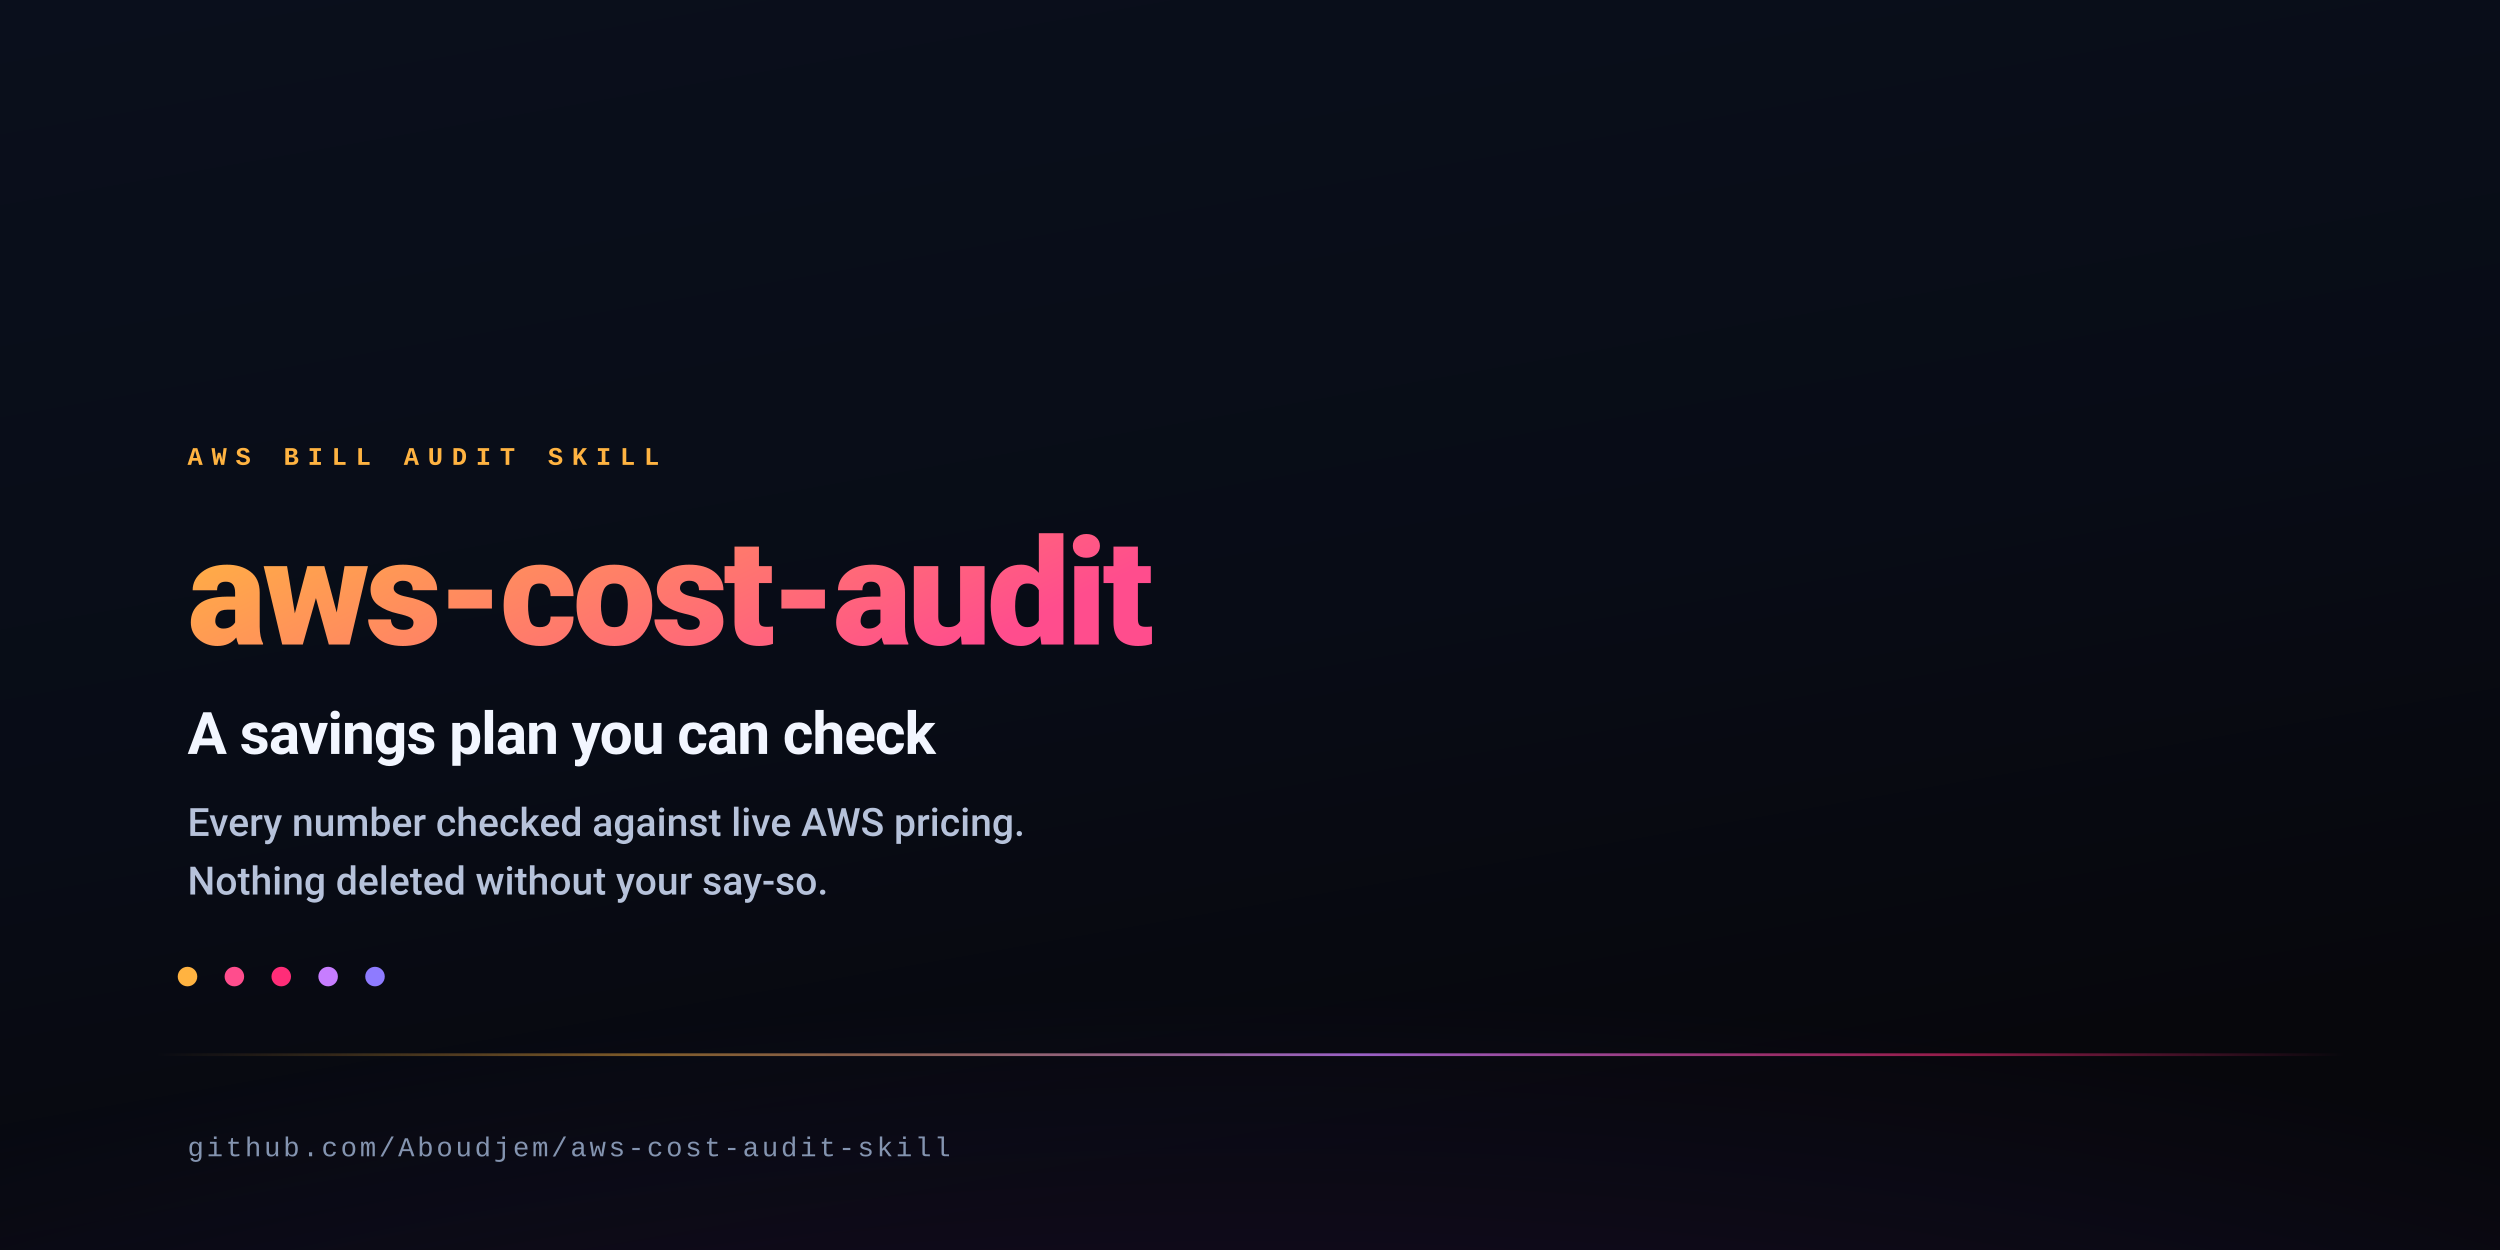
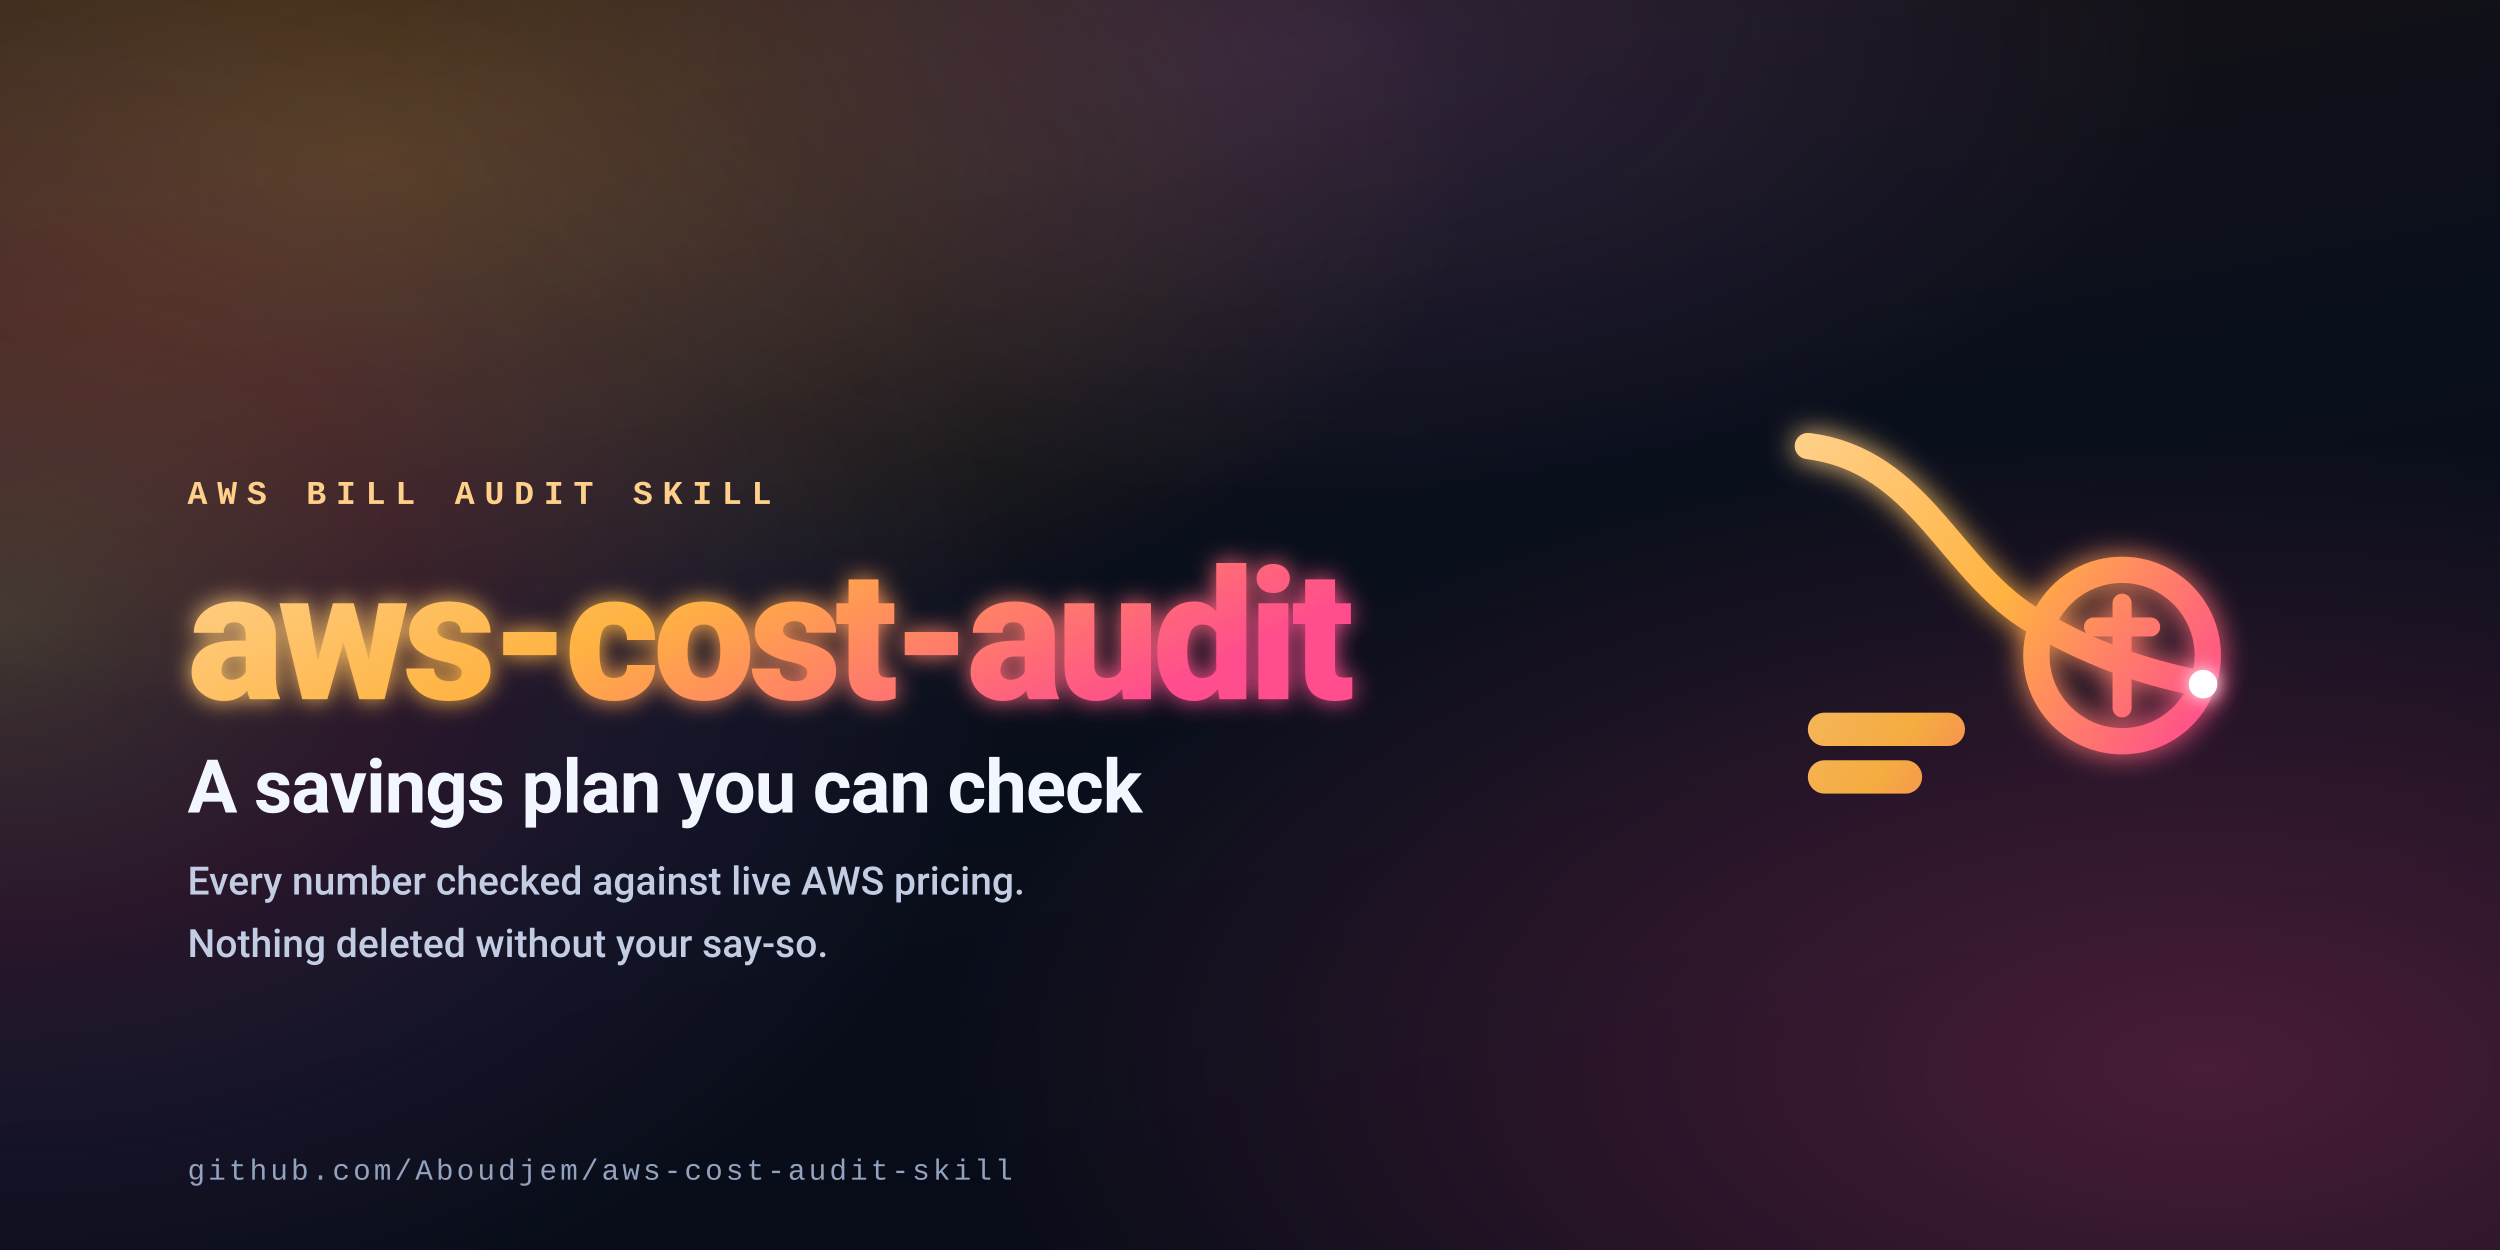
- <svg xmlns="http://www.w3.org/2000/svg" viewBox="0 0 1280 640" width="1280" height="640" fill="none" role="img" aria-label="aws-cost-audit: a savings plan you can check. Every number checked against live AWS pricing. Nothing deleted without your say-so. github.com/Aboudjem/aws-cost-audit-skill">
+ <svg xmlns="http://www.w3.org/2000/svg" viewBox="0 0 1280 640" fill="none" role="img" aria-label="aws-cost-audit: A savings plan you can check">
  <defs>
-     <linearGradient id="a-ground" x1="0" y1="0" x2="0.35" y2="1">
-       <stop offset="0%" stop-color="#0A0F1C" />
-       <stop offset="60%" stop-color="#080C16" />
-       <stop offset="100%" stop-color="#07070C" />
+     <linearGradient id="aw-ground" x1="0" y1="0" x2="0.4" y2="1">
+       <stop offset="0%" stop-color="#1C1410" />
+       <stop offset="55%" stop-color="#0A0F1C" />
+       <stop offset="100%" stop-color="#080C18" />
    </linearGradient>
-     <radialGradient id="a-bloom" cx="0.5" cy="1" r="0.75">
-       <stop offset="0%" stop-color="#FF2D78" stop-opacity="0.30" />
-       <stop offset="38%" stop-color="#7C3AED" stop-opacity="0.14" />
-       <stop offset="100%" stop-color="#7C3AED" stop-opacity="0" />
+     <radialGradient id="aw-bloomA" cx="0.15" cy="0.13" r="0.44">
+       <stop offset="0%" stop-color="#FFB341" stop-opacity="0.26" />
+       <stop offset="100%" stop-color="#FFB341" stop-opacity="0" />
    </radialGradient>
-     <linearGradient id="a-brand" x1="0" y1="0" x2="1" y2="0.25" gradientUnits="objectBoundingBox">
-       <stop offset="0%" stop-color="#FFB341" />
-       <stop offset="100%" stop-color="#FF4D8D" />
+     <radialGradient id="aw-bloomB" cx="0.88" cy="0.85" r="0.50">
+       <stop offset="0%" stop-color="#FF4D8D" stop-opacity="0.26" />
+       <stop offset="100%" stop-color="#FF4D8D" stop-opacity="0" />
+     </radialGradient>
+     <radialGradient id="aw-bloomC" cx="0.52" cy="0.04" r="0.36">
+       <stop offset="0%" stop-color="#C77DFF" stop-opacity="0.16" />
+       <stop offset="100%" stop-color="#C77DFF" stop-opacity="0" />
+     </radialGradient>
+     <radialGradient id="aw-wash" cx="0.5" cy="0.5" r="0.5">
+       <stop offset="0%" stop-color="#FFD08A" stop-opacity="0.20" />
+       <stop offset="42%" stop-color="#FF4D8D" stop-opacity="0.124" />
+       <stop offset="76%" stop-color="#C77DFF" stop-opacity="0.046" />
+       <stop offset="100%" stop-color="#C77DFF" stop-opacity="0" />
+     </radialGradient>
+     <clipPath id="aw-frame">
+       <rect width="1280" height="640" />
+     </clipPath>
+     <linearGradient id="aw-ink" gradientUnits="userSpaceOnUse" x1="40" y1="76" x2="216" y2="196">
+       <stop class="awk1" offset="0%" stop-color="#FFD08A" />
+       <stop class="awk2" offset="52%" stop-color="#FFB341" />
+       <stop class="awk3" offset="100%" stop-color="#FF4D8D" />
    </linearGradient>
-     <linearGradient id="a-horizon" gradientUnits="userSpaceOnUse" x1="80" y1="540" x2="1200" y2="540">
-       <stop offset="0%" stop-color="#FFB341" stop-opacity="0" />
-       <stop offset="22%" stop-color="#FFB341" stop-opacity="0.5" />
-       <stop offset="55%" stop-color="#C77DFF" stop-opacity="0.8" />
-       <stop offset="82%" stop-color="#FF2D78" stop-opacity="0.6" />
-       <stop offset="100%" stop-color="#FF2D78" stop-opacity="0" />
+     <filter id="aw-glow" x="-45%" y="-45%" width="190%" height="190%">
+       <feGaussianBlur stdDeviation="6.0" result="b" />
+       <feMerge>
+         <feMergeNode in="b" />
+         <feMergeNode in="SourceGraphic" />
+       </feMerge>
+     </filter>
+     <filter id="aw-glow-sm" x="-150%" y="-150%" width="400%" height="400%">
+       <feGaussianBlur stdDeviation="3.6" result="b" />
+       <feMerge>
+         <feMergeNode in="b" />
+         <feMergeNode in="SourceGraphic" />
+       </feMerge>
+     </filter>
+     <clipPath id="aw-b1">
+       <rect class="awb1" x="44" y="196" width="66" height="14" />
+     </clipPath>
+     <clipPath id="aw-b2">
+       <rect class="awb2" x="44" y="216" width="48" height="14" />
+     </clipPath>
+     <linearGradient id="aw-word" x1="0" y1="0" x2="1" y2="0.25">
+       <stop class="awk1" offset="0%" stop-color="#FFD08A" />
+       <stop class="awk2" offset="46%" stop-color="#FFB341" />
+       <stop class="awk3" offset="100%" stop-color="#FF4D8D" />
    </linearGradient>
+     <linearGradient id="aw-sheen" x1="0" y1="0" x2="1" y2="0">
+       <stop offset="0%" stop-color="#FFFFFF" stop-opacity="0" />
+       <stop offset="50%" stop-color="#FFFFFF" stop-opacity="0.62" />
+       <stop offset="100%" stop-color="#FFFFFF" stop-opacity="0" />
+     </linearGradient>
+     <clipPath id="aw-wordclip">
+       <text x="96" y="358" font-family="system-ui, -apple-system, 'Segoe UI', Roboto, 'Helvetica Neue', Arial, sans-serif" font-size="93" font-weight="800" letter-spacing="-3.3">aws-cost-audit</text>
+     </clipPath>
  </defs>
  <style>
    .disp { font-family: system-ui, -apple-system, 'Segoe UI', Roboto, 'Helvetica Neue', Arial, sans-serif; }
    .mono { font-family: ui-monospace, SFMono-Regular, 'SF Mono', Menlo, Consolas, 'Liberation Mono', monospace; }
-     .eyebrow { font-size: 13px; font-weight: 600; letter-spacing: 4.5px; fill: #FFB341; }
-     .head { font-size: 30px; font-weight: 700; fill: #F2F6FF; letter-spacing: -0.5px; }
-     .sub  { font-size: 20px; font-weight: 500; fill: #B6C2DA; }
-     .tag  { font-size: 14px; letter-spacing: 1.4px; fill: #8494B0; }
+     .eyebrow { font-size: 13px; font-weight: 600; letter-spacing: 4.5px; fill: #FFD08A; }
+     .head    { font-size: 38px; font-weight: 700; fill: #F2F6FF; letter-spacing: -0.5px; }
+     .sub     { font-size: 20px; font-weight: 500; fill: #C2CDE4; }
+     .tag     { font-size: 15px; letter-spacing: 1.6px; fill: #93A2BE; }
+     .chip    { font-size: 11.5px; letter-spacing: 1.2px; fill: #C2CDE4; }
+     .chipbig { font-size: 17px; letter-spacing: 1px; fill: #C2CDE4; }
+     .tagsm { font-size: 12.5px; letter-spacing: 1.6px; fill: #93A2BE; }
+     .eyebrow { font-size: 17px; letter-spacing: 5px; }
+     @keyframes aw-breathe { 0%,100% { opacity:0.62; } 50% { opacity:1; } }
+     .awbloom { animation: aw-breathe 11s ease-in-out infinite; }
+     @keyframes aw-sweep { 0% { transform: translateX(-360px); } 100% { transform: translateX(1640px); } }
+     .awwash { animation: aw-sweep 19s cubic-bezier(.5,0,.5,1) infinite; }
+     @keyframes aw-sheen { 0% { transform: translateX(0); } 15%,100% { transform: translateX(427px); } }
+     .awsheen { animation: aw-sheen 8.5s cubic-bezier(.4,0,.3,1) infinite; }
+     @keyframes aw-draw { 0% { stroke-dashoffset: 1000; } 40%,88% { stroke-dashoffset: 0; } 100% { stroke-dashoffset: 1000; } }
+     .awcurve { stroke-dasharray: 1000; animation: aw-draw 7s linear infinite; }
+     @keyframes aw-b1 { 0%,40% { width: 66px; } 88%,100% { width: 22px; } }
+     @keyframes aw-b2 { 0%,46% { width: 48px; } 88%,100% { width: 14px; } }
+     .awb1 { animation: aw-b1 7s steps(6, end) infinite; }
+     .awb2 { animation: aw-b2 7s steps(6, end) infinite; }
+     @keyframes aw-coin { 0%,100% { opacity: 0.55; } 50% { opacity: 1; } }
+     .awcoin { animation: aw-coin 7s ease-in-out infinite; }
+     @keyframes aw-k1 { 0%,100% { stop-color:#FFD08A; } 50% { stop-color:#FFB341; } }
+     @keyframes aw-k2 { 0%,100% { stop-color:#FFB341; } 50% { stop-color:#FF9A4D; } }
+     @keyframes aw-k3 { 0%,100% { stop-color:#FF4D8D; } 50% { stop-color:#FF7A3D; } }
+     .awk1 { animation: aw-k1 15s ease-in-out infinite; }
+     .awk2 { animation: aw-k2 15s ease-in-out infinite; }
+     .awk3 { animation: aw-k3 15s ease-in-out infinite; }
+     @media (prefers-reduced-motion: reduce) { * { animation: none !important; } }
  </style>
-   <rect width="1280" height="640" fill="url(#a-ground)" />
-   <ellipse cx="640" cy="648" rx="780" ry="280" fill="url(#a-bloom)" opacity="0.85" />
-   <line x1="80" y1="540" x2="1200" y2="540" stroke="url(#a-horizon)" stroke-width="1.4" opacity="0.95" />
-   <text class="mono eyebrow" x="96" y="238">AWS BILL AUDIT SKILL</text>
-   <text class="disp" x="96" y="330" font-size="76" font-weight="800" letter-spacing="-2.2" fill="url(#a-brand)">aws-cost-audit</text>
-   <text class="disp head" x="96" y="386">A savings plan you can check</text>
-   <text class="disp sub" x="96" y="428">Every number checked against live AWS pricing.</text>
-   <text class="disp sub" x="96" y="458">Nothing deleted without your say-so.</text>
-   <g transform="translate(96,500)">
-     <circle cx="0" cy="0" r="5" fill="#FFB341" />
-     <circle cx="24" cy="0" r="5" fill="#FF4D8D" />
-     <circle cx="48" cy="0" r="5" fill="#FF2D78" />
-     <circle cx="72" cy="0" r="5" fill="#C77DFF" />
-     <circle cx="96" cy="0" r="5" fill="#8E7BFF" />
+   <rect width="1280" height="640" fill="url(#aw-ground)" />
+   <g class="awbloom">
+     <rect width="1280" height="640" fill="url(#aw-bloomA)" />
+     <rect width="1280" height="640" fill="url(#aw-bloomB)" />
+     <rect width="1280" height="640" fill="url(#aw-bloomC)" />
  </g>
-   <text class="mono tag" x="96" y="592">github.com/Aboudjem/aws-cost-audit-skill</text>
+   <g clip-path="url(#aw-frame)">
+     <g transform="translate(0,320)">
+       <ellipse class="awwash" cx="0" cy="0" rx="520" ry="380" fill="url(#aw-wash)" />
+     </g>
+   </g>
+   <g transform="translate(872,126) scale(1.2188)">
+     <g opacity="0.32">
+       <circle cx="176" cy="172" r="36" fill="none" stroke="url(#aw-ink)" stroke-width="11" />
+       <path d="M44 84 C92 90, 104 138, 140 158 C168 174, 190 180, 210 184" fill="none" stroke="url(#aw-ink)" stroke-width="11" stroke-linecap="round" />
+     </g>
+     <g class="awcoin" filter="url(#aw-glow)">
+       <circle cx="176" cy="172" r="36" fill="none" stroke="url(#aw-ink)" stroke-width="11" />
+       <path d="M176 150 V194 M164 160 H188" stroke="url(#aw-ink)" stroke-width="8" stroke-linecap="round" fill="none" />
+     </g>
+     <g filter="url(#aw-glow)">
+       <path class="awcurve" d="M44 84 C92 90, 104 138, 140 158 C168 174, 190 180, 210 184" pathLength="1000" fill="none" stroke="url(#aw-ink)" stroke-width="11" stroke-linecap="round" />
+     </g>
+     <g transform="translate(210,184)">
+       <g filter="url(#aw-glow-sm)">
+         <circle r="6" fill="#FFFFFF" />
+       </g>
+     </g>
+     <g fill="url(#aw-ink)" opacity="0.95">
+       <g clip-path="url(#aw-b1)">
+         <rect x="44" y="196" width="66" height="14" rx="7" />
+       </g>
+       <g clip-path="url(#aw-b2)">
+         <rect x="44" y="216" width="48" height="14" rx="7" />
+       </g>
+     </g>
+   </g>
+   <g filter="url(#aw-glow)">
+     <text class="disp" x="96" y="358" font-size="93" font-weight="800" letter-spacing="-3.3" fill="url(#aw-word)">aws-cost-audit</text>
+   </g>
+   <g clip-path="url(#aw-wordclip)">
+     <g transform="skewX(-18)">
+       <rect class="awsheen" x="-6" y="265" width="43" height="126" fill="url(#aw-sheen)" opacity="0.45" />
+     </g>
+   </g>
+   <text class="mono eyebrow" x="96" y="258">AWS BILL AUDIT SKILL</text>
+   <text class="disp head" x="96" y="416">A savings plan you can check</text>
+   <text class="disp sub" x="96" y="458">Every number checked against live AWS pricing.</text>
+   <text class="disp sub" x="96" y="490">Nothing deleted without your say-so.</text>
+   <text class="mono tag" x="96" y="604">github.com/Aboudjem/aws-cost-audit-skill</text>
</svg>
